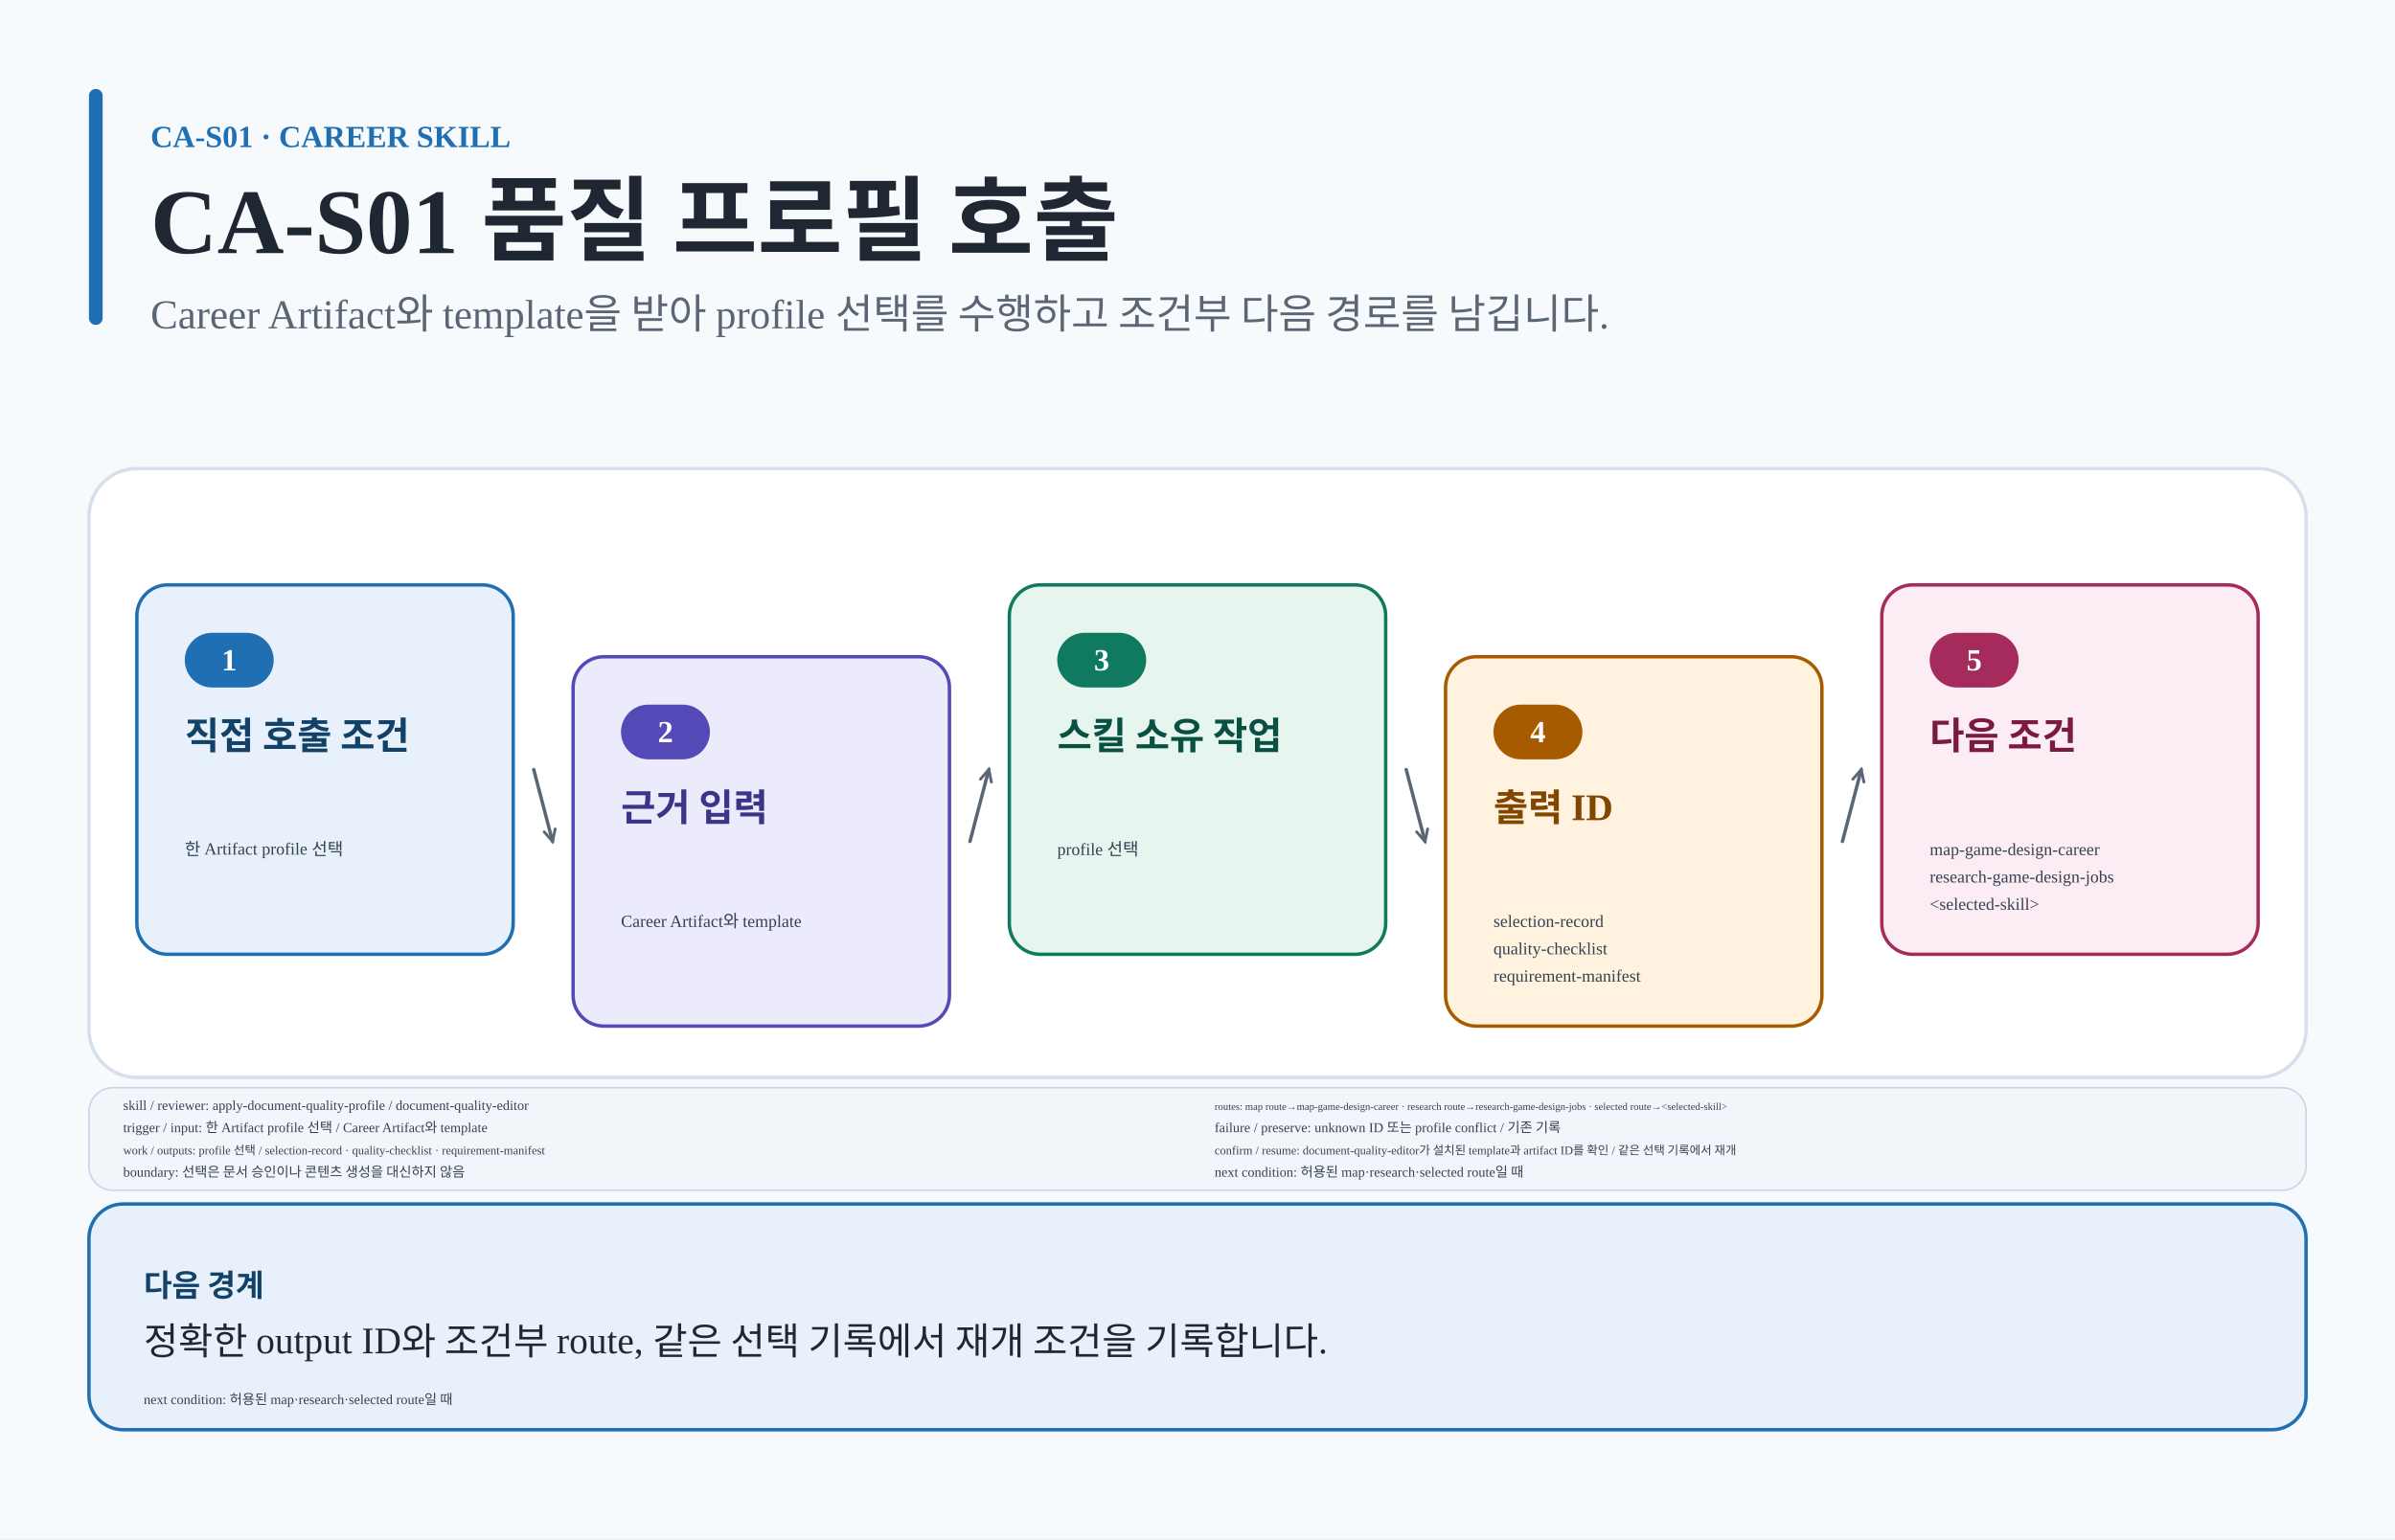
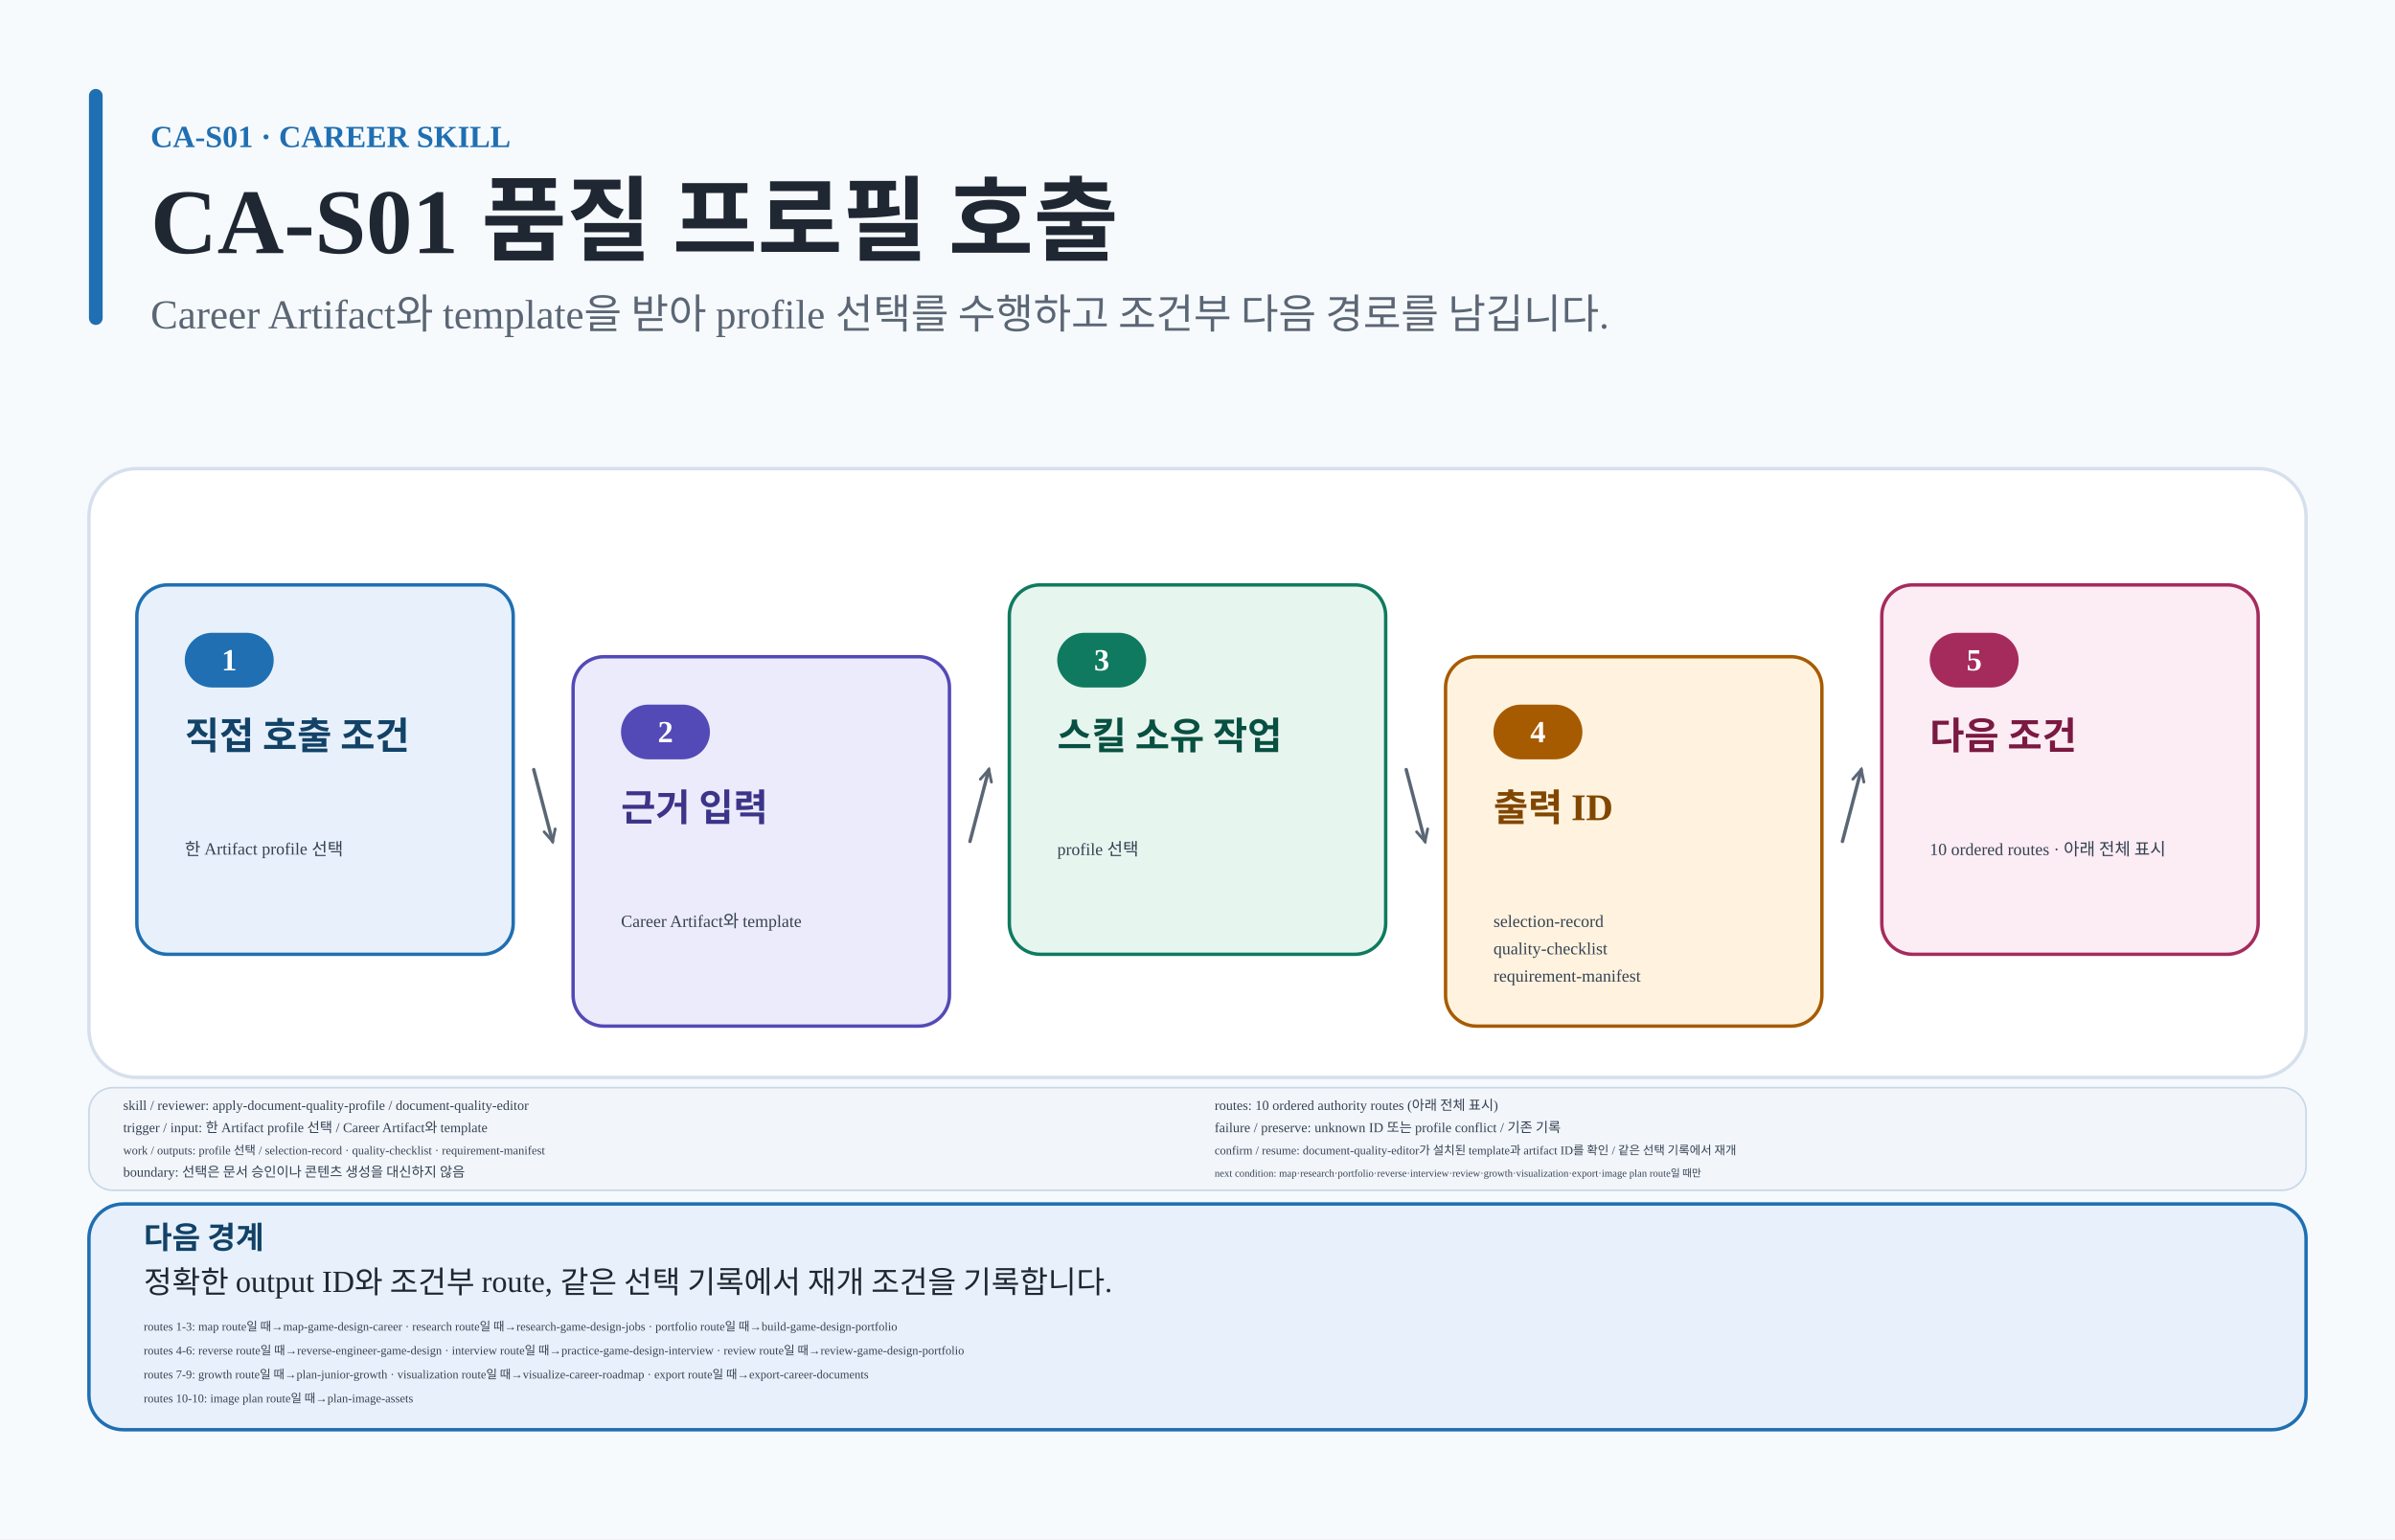
<svg xmlns="http://www.w3.org/2000/svg" viewBox="0 0 1400 900" width="1400" height="900" role="img" aria-label="Career 문서 품질 프로필 직접 호출 흐름">
  <defs>
    <marker id="open-arrow" viewBox="0 0 12 12" refX="10" refY="6" markerWidth="10" markerHeight="10" markerUnits="userSpaceOnUse" orient="auto">
      <path d="M 2 2 L 10 6 L 2 10" fill="none" stroke="#5B6675" stroke-width="2" stroke-linecap="round" />
    </marker>
  </defs>
  <rect width="1400" height="900" fill="#F7FAFD" />
  <rect x="52" y="52" width="8" height="138" rx="4" fill="#1F6FB2" />
  <text x="88" y="86" fill="#1F6FB2" font-size="18" font-weight="700">CA-S01 · CAREER SKILL</text>
  <text x="88" y="148" fill="#1F2733" font-size="54" font-weight="700">CA-S01 품질 프로필 호출</text>
  <text x="88" y="192" fill="#5B6675" font-size="24" textLength="1220" lengthAdjust="spacingAndGlyphs">Career Artifact와 template을 받아 profile 선택를 수행하고 조건부 다음 경로를 남깁니다.</text>
  <rect x="52" y="274" width="1296" height="356" rx="28" fill="#FFFFFF" stroke="#D6E0EC" stroke-width="2" />
  <path d="M 312 450 L 323 492" fill="none" stroke="#5B6675" stroke-width="2" stroke-linecap="round" marker-end="url(#open-arrow)" />
  <path d="M 567 492 L 578 450" fill="none" stroke="#5B6675" stroke-width="2" stroke-linecap="round" marker-end="url(#open-arrow)" />
  <path d="M 822 450 L 833 492" fill="none" stroke="#5B6675" stroke-width="2" stroke-linecap="round" marker-end="url(#open-arrow)" />
  <path d="M 1077 492 L 1088 450" fill="none" stroke="#5B6675" stroke-width="2" stroke-linecap="round" marker-end="url(#open-arrow)" />
  <g aria-label="읽기 순서 1: 직접 호출 조건">
    <rect x="80" y="342" width="220" height="216" rx="18" fill="#E8F1FB" stroke="#1F6FB2" stroke-width="2" />
    <rect x="108" y="370" width="52" height="32" rx="16" fill="#1F6FB2" />
    <text x="134" y="392" text-anchor="middle" fill="#FFFFFF" font-size="18" font-weight="700">1</text>
    <text x="108" y="438" fill="#124267" font-size="22" font-weight="700">직접 호출 조건</text>
    <text x="108" y="500" fill="#354152" font-size="10" textLength="164" lengthAdjust="spacingAndGlyphs">한 Artifact profile 선택</text>
  </g>
  <g aria-label="읽기 순서 2: 근거 입력">
    <rect x="335" y="384" width="220" height="216" rx="18" fill="#ECEBFB" stroke="#534AB7" stroke-width="2" />
    <rect x="363" y="412" width="52" height="32" rx="16" fill="#534AB7" />
    <text x="389" y="434" text-anchor="middle" fill="#FFFFFF" font-size="18" font-weight="700">2</text>
    <text x="363" y="480" fill="#3C3489" font-size="22" font-weight="700">근거 입력</text>
    <text x="363" y="542" fill="#354152" font-size="10" textLength="164" lengthAdjust="spacingAndGlyphs">Career Artifact와 template</text>
  </g>
  <g aria-label="읽기 순서 3: 스킬 소유 작업">
    <rect x="590" y="342" width="220" height="216" rx="18" fill="#E7F5EF" stroke="#0F7A5F" stroke-width="2" />
    <rect x="618" y="370" width="52" height="32" rx="16" fill="#0F7A5F" />
    <text x="644" y="392" text-anchor="middle" fill="#FFFFFF" font-size="18" font-weight="700">3</text>
    <text x="618" y="438" fill="#085041" font-size="22" font-weight="700">스킬 소유 작업</text>
    <text x="618" y="500" fill="#354152" font-size="10" textLength="164" lengthAdjust="spacingAndGlyphs">profile 선택</text>
  </g>
  <g aria-label="읽기 순서 4: 출력 ID">
    <rect x="845" y="384" width="220" height="216" rx="18" fill="#FFF3DF" stroke="#A75B00" stroke-width="2" />
    <rect x="873" y="412" width="52" height="32" rx="16" fill="#A75B00" />
    <text x="899" y="434" text-anchor="middle" fill="#FFFFFF" font-size="18" font-weight="700">4</text>
    <text x="873" y="480" fill="#814600" font-size="22" font-weight="700">출력 ID</text>
    <text x="873" y="542" fill="#354152" font-size="10" textLength="164" lengthAdjust="spacingAndGlyphs">selection-record</text>
    <text x="873" y="558" fill="#354152" font-size="10" textLength="164" lengthAdjust="spacingAndGlyphs">quality-checklist</text>
    <text x="873" y="574" fill="#354152" font-size="10" textLength="164" lengthAdjust="spacingAndGlyphs">requirement-manifest</text>
  </g>
  <g aria-label="읽기 순서 5: 다음 조건">
    <rect x="1100" y="342" width="220" height="216" rx="18" fill="#FCECF3" stroke="#A52B5D" stroke-width="2" />
    <rect x="1128" y="370" width="52" height="32" rx="16" fill="#A52B5D" />
    <text x="1154" y="392" text-anchor="middle" fill="#FFFFFF" font-size="18" font-weight="700">5</text>
    <text x="1128" y="438" fill="#7A1942" font-size="22" font-weight="700">다음 조건</text>
-     <text x="1128" y="500" fill="#354152" font-size="10" textLength="164" lengthAdjust="spacingAndGlyphs">map-game-design-career</text>
-     <text x="1128" y="516" fill="#354152" font-size="10" textLength="164" lengthAdjust="spacingAndGlyphs">research-game-design-jobs</text>
-     <text x="1128" y="532" fill="#354152" font-size="10" textLength="164" lengthAdjust="spacingAndGlyphs">&lt;selected-skill&gt;</text>
+     <text x="1128" y="500" fill="#354152" font-size="10" textLength="164" lengthAdjust="spacingAndGlyphs">10 ordered routes · 아래 전체 표시</text>
  </g>
  <rect x="52" y="636" width="1296" height="60" rx="14" fill="#F2F6FB" stroke="#C9D8E8" stroke-width="1" />
  <text x="72" y="649" fill="#354152" font-size="8" textLength="610" lengthAdjust="spacingAndGlyphs">skill / reviewer: apply-document-quality-profile / document-quality-editor</text>
  <text x="72" y="662" fill="#354152" font-size="8" textLength="610" lengthAdjust="spacingAndGlyphs">trigger / input: 한 Artifact profile 선택 / Career Artifact와 template</text>
  <text x="72" y="675" fill="#354152" font-size="7" textLength="610" lengthAdjust="spacingAndGlyphs">work / outputs: profile 선택 / selection-record · quality-checklist · requirement-manifest</text>
  <text x="72" y="688" fill="#354152" font-size="8">boundary: 선택은 문서 승인이나 콘텐츠 생성을 대신하지 않음</text>
-   <text x="710" y="649" fill="#354152" font-size="6" textLength="618" lengthAdjust="spacingAndGlyphs">routes: map route→map-game-design-career · research route→research-game-design-jobs · selected route→&lt;selected-skill&gt;</text>
+   <text x="710" y="649" fill="#354152" font-size="8">routes: 10 ordered authority routes (아래 전체 표시)</text>
  <text x="710" y="662" fill="#354152" font-size="8" textLength="618" lengthAdjust="spacingAndGlyphs">failure / preserve: unknown ID 또는 profile conflict / 기존 기록</text>
  <text x="710" y="675" fill="#354152" font-size="7" textLength="618" lengthAdjust="spacingAndGlyphs">confirm / resume: document-quality-editor가 설치된 template과 artifact ID를 확인 / 같은 선택 기록에서 재개</text>
-   <text x="710" y="688" fill="#354152" font-size="8" textLength="618" lengthAdjust="spacingAndGlyphs">next condition: 허용된 map·research·selected route일 때</text>
+   <text x="710" y="688" fill="#354152" font-size="6" textLength="618" lengthAdjust="spacingAndGlyphs">next condition: map·research·portfolio·reverse·interview·review·growth·visualization·export·image plan route일 때만</text>
  <rect x="52" y="704" width="1296" height="132" rx="20" fill="#E8F1FB" stroke="#1F6FB2" stroke-width="2" />
-   <text x="84" y="758" fill="#124267" font-size="18" font-weight="700">다음 경계</text>
-   <text x="84" y="792" fill="#1F2733" font-size="22">정확한 output ID와 조건부 route, 같은 선택 기록에서 재개 조건을 기록합니다.</text>
-   <text x="84" y="821" fill="#354152" font-weight="500" font-size="8" textLength="1232" lengthAdjust="spacingAndGlyphs">next condition: 허용된 map·research·selected route일 때</text>
+   <text x="84" y="730" fill="#124267" font-size="18" font-weight="700">다음 경계</text>
+   <text x="84" y="756" fill="#1F2733" font-size="18">정확한 output ID와 조건부 route, 같은 선택 기록에서 재개 조건을 기록합니다.</text>
+   <text data-career-route-line="true" x="84" y="778" fill="#354152" font-size="7" font-weight="500">routes 1-3: map route일 때→map-game-design-career · research route일 때→research-game-design-jobs · portfolio route일 때→build-game-design-portfolio</text>
+   <text data-career-route-line="true" x="84" y="792" fill="#354152" font-size="7" font-weight="500">routes 4-6: reverse route일 때→reverse-engineer-game-design · interview route일 때→practice-game-design-interview · review route일 때→review-game-design-portfolio</text>
+   <text data-career-route-line="true" x="84" y="806" fill="#354152" font-size="7" font-weight="500">routes 7-9: growth route일 때→plan-junior-growth · visualization route일 때→visualize-career-roadmap · export route일 때→export-career-documents</text>
+   <text data-career-route-line="true" x="84" y="820" fill="#354152" font-size="7" font-weight="500">routes 10-10: image plan route일 때→plan-image-assets</text>
</svg>
